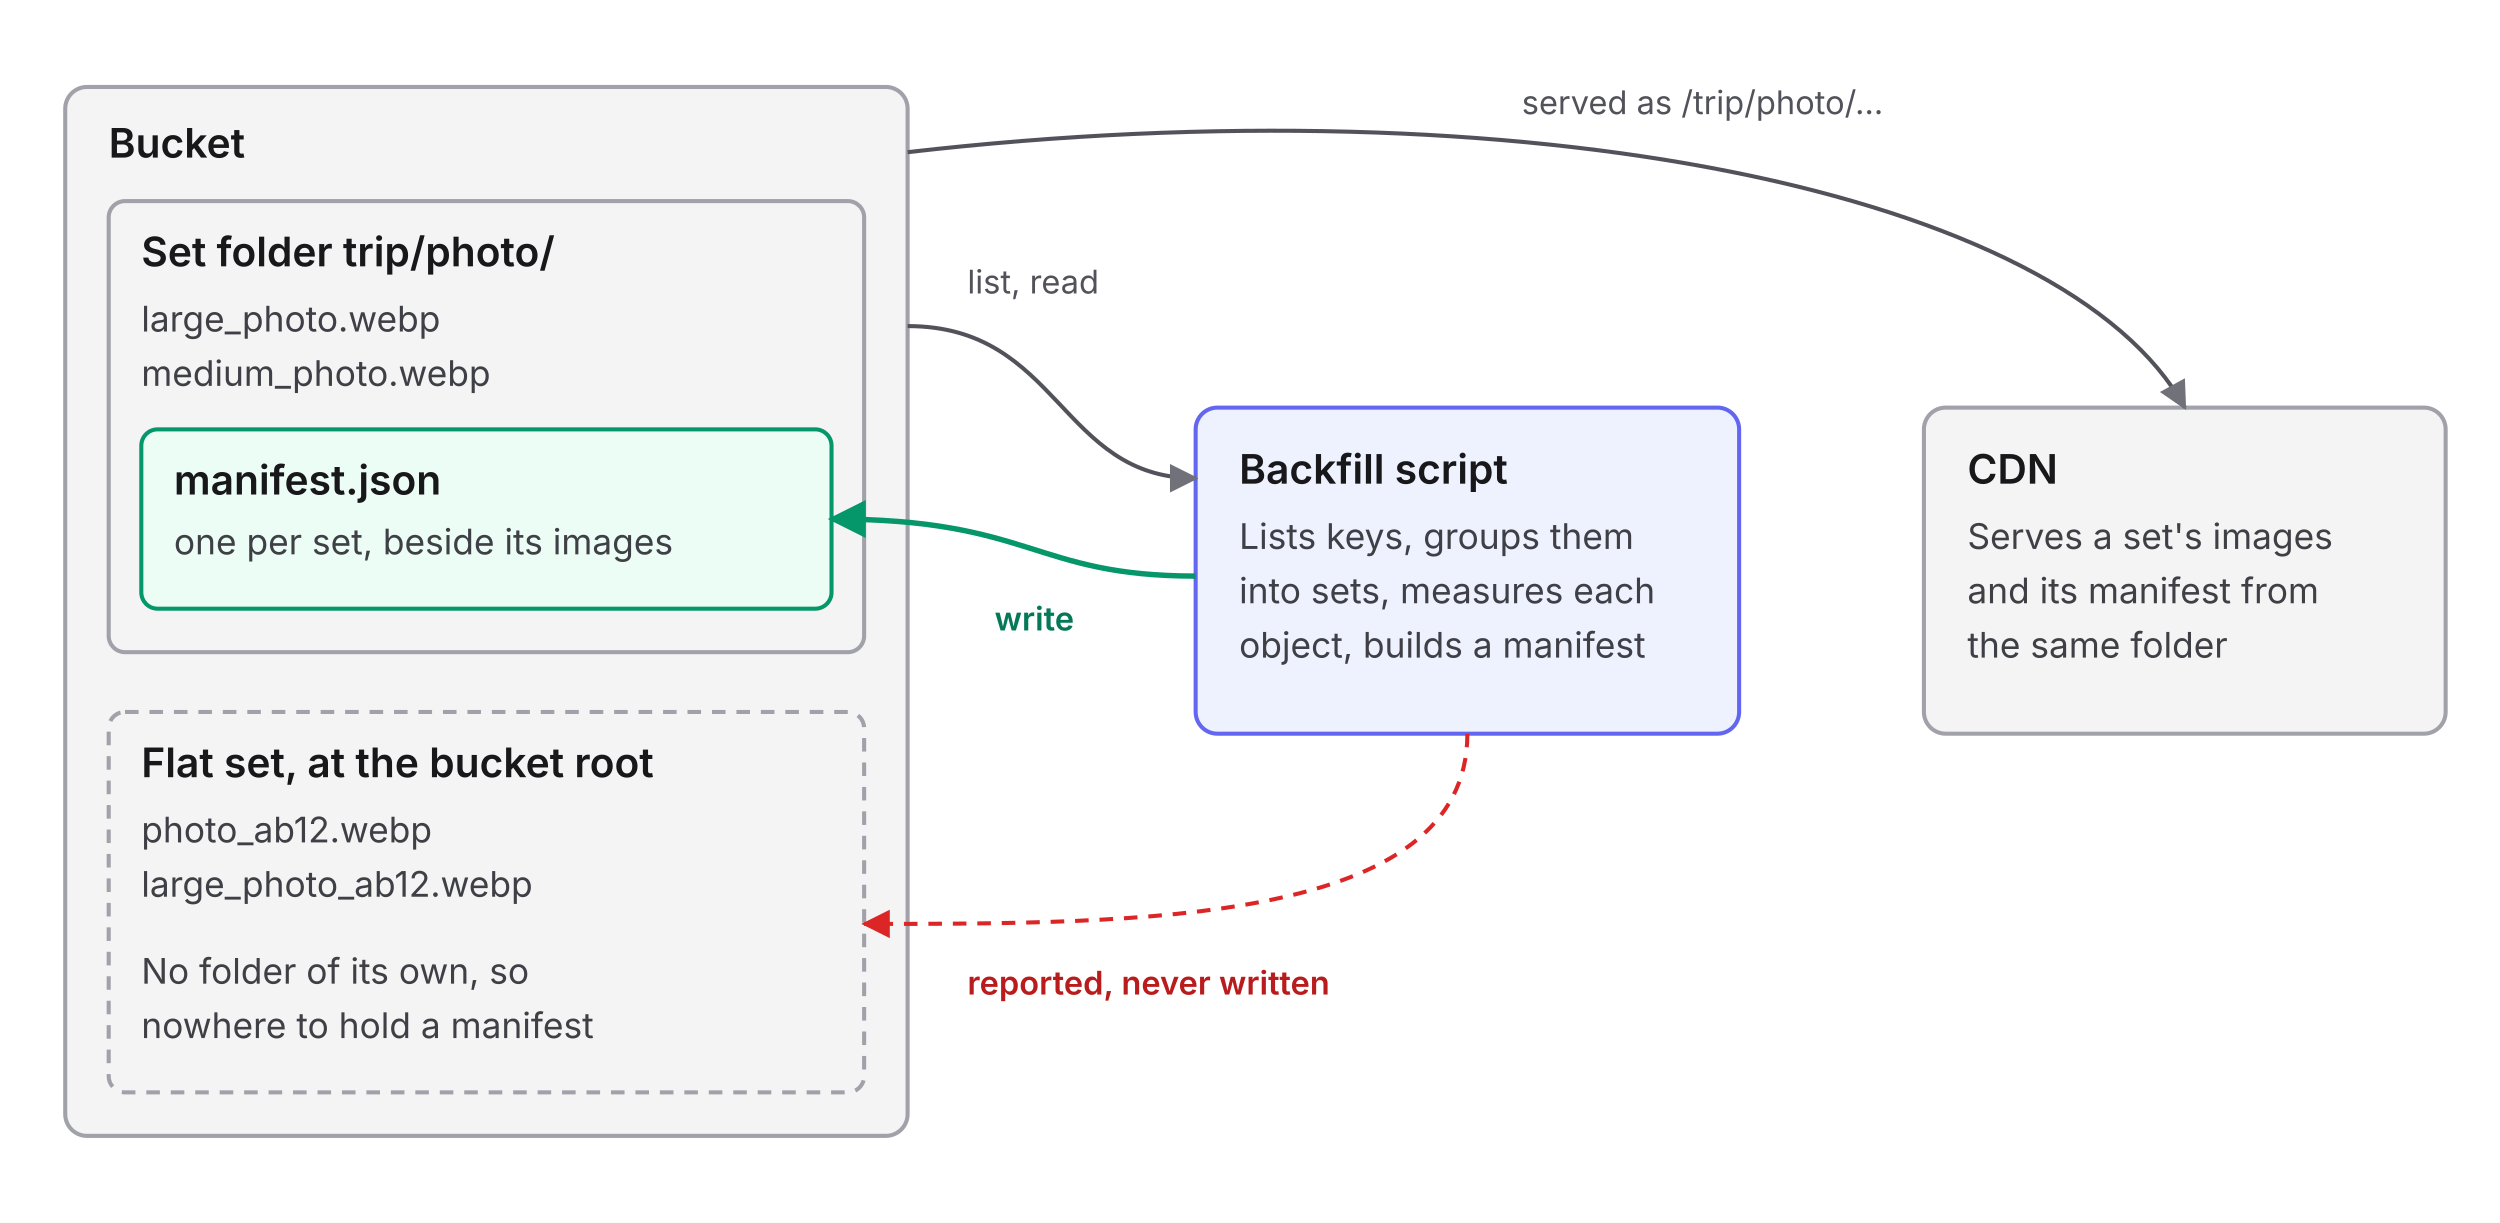
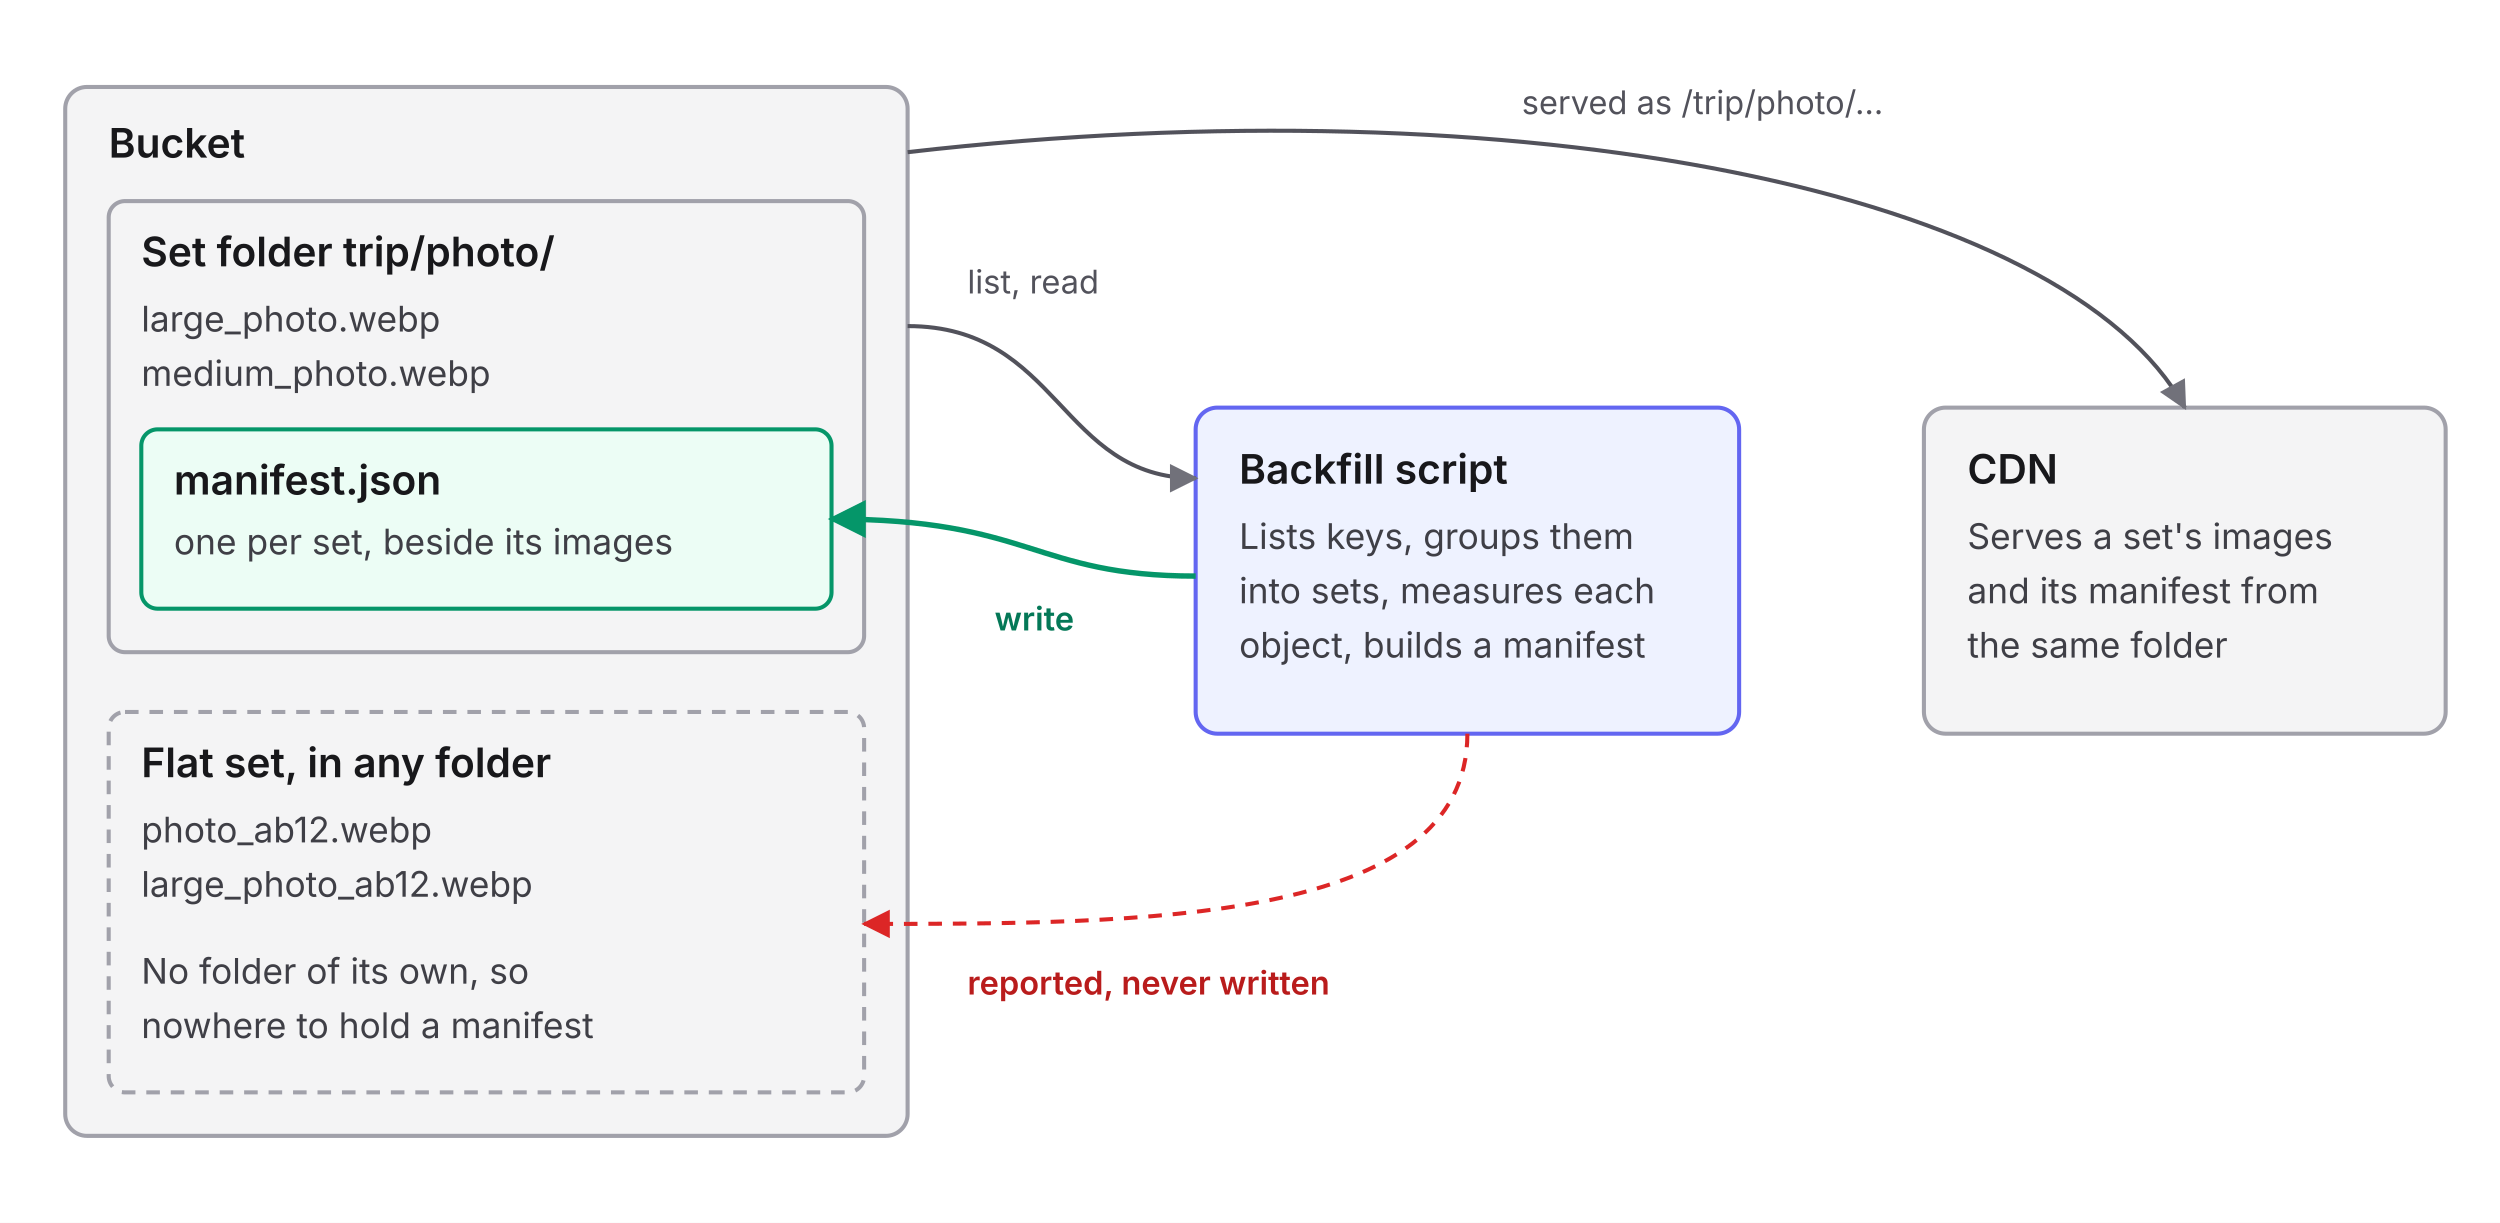
<svg xmlns="http://www.w3.org/2000/svg" viewBox="0 0 920 450" role="img" aria-labelledby="t d" font-family="ui-sans-serif, system-ui, -apple-system, 'Segoe UI', sans-serif">
  <style>
    .bg { fill: #ffffff; }
    .box { fill: #f4f4f5; stroke: #a1a1aa; stroke-width: 1.5; }
    .script { fill: #eef2ff; stroke: #6366f1; stroke-width: 1.5; }
    .write { fill: #ecfdf5; stroke: #059669; stroke-width: 1.5; }
    .h { font-size: 15px; font-weight: 600; fill: #18181b; }
    .p { font-size: 13px; fill: #3f3f46; }
    .read { stroke: #52525b; stroke-width: 1.5; fill: none; }
    .wr { stroke: #059669; stroke-width: 2; fill: none; }
    .set { fill: none; stroke: #a1a1aa; stroke-width: 1.5; }
    .flat { fill: none; stroke: #a1a1aa; stroke-width: 1.5; stroke-dasharray: 5 4; }
    .no { stroke: #dc2626; stroke-width: 1.5; fill: none; stroke-dasharray: 5 4; }
    .lr { font-size: 12px; fill: #52525b; }
    .lw { font-size: 12px; fill: #047857; font-weight: 600; }
    .ln { font-size: 12px; fill: #b91c1c; font-weight: 600; }
    @media (prefers-color-scheme: dark) {
      .bg { fill: #18181b; }
      .box { fill: #27272a; stroke: #71717a; }
      .script { fill: #1e1b4b; stroke: #818cf8; }
      .write { fill: #052e2b; stroke: #34d399; }
      .h { fill: #f4f4f5; }
      .p { fill: #d4d4d8; }
      .set, .flat { stroke: #71717a; }
      .read { stroke: #a1a1aa; }
      .wr { stroke: #34d399; }
      .no { stroke: #f87171; }
      .lr { fill: #a1a1aa; }
      .lw { fill: #6ee7b7; }
      .ln { fill: #fca5a5; }
    }
  </style>
  <defs>
    <marker id="a" viewBox="0 0 10 10" refX="9" refY="5" markerWidth="7" markerHeight="7" orient="auto-start-reverse">
      <path d="M0 0 10 5 0 10z" fill="#71717a" />
    </marker>
    <marker id="g" viewBox="0 0 10 10" refX="9" refY="5" markerWidth="7" markerHeight="7" orient="auto-start-reverse">
      <path d="M0 0 10 5 0 10z" fill="#059669" />
    </marker>
    <marker id="r" viewBox="0 0 10 10" refX="9" refY="5" markerWidth="7" markerHeight="7" orient="auto-start-reverse">
      <path d="M0 0 10 5 0 10z" fill="#dc2626" />
    </marker>
  </defs>
  <rect class="bg" width="920" height="450" />
  <rect class="box" x="24" y="32" width="310" height="386" rx="8" />
  <text class="h" x="40" y="58">Bucket</text>
  <rect class="set" x="40" y="74" width="278" height="166" rx="6" />
  <text class="h" x="52" y="98" font-size="13">Set folder  trip/photo/</text>
  <text class="p" x="52" y="122">large_photo.webp</text>
  <text class="p" x="52" y="142">medium_photo.webp</text>
  <rect class="write" x="52" y="158" width="254" height="66" rx="6" />
  <text class="h" x="64" y="182" font-size="13">manifest.json</text>
  <text class="p" x="64" y="204">one per set, beside its images</text>
  <rect class="flat" x="40" y="262" width="278" height="140" rx="6" />
-   <text class="h" x="52" y="286" font-size="13">Flat set, at the bucket root</text>
+   <text class="h" x="52" y="286" font-size="13">Flat set, in any folder</text>
  <text class="p" x="52" y="310">photo_ab12.webp</text>
  <text class="p" x="52" y="330">large_photo_ab12.webp</text>
  <text class="p" x="52" y="362">No folder of its own, so</text>
  <text class="p" x="52" y="382">nowhere to hold a manifest</text>
  <rect class="script" x="440" y="150" width="200" height="120" rx="8" />
  <text class="h" x="456" y="178">Backfill script</text>
  <text class="p" x="456" y="202">Lists keys, groups them</text>
  <text class="p" x="456" y="222">into sets, measures each</text>
  <text class="p" x="456" y="242">object, builds a manifest</text>
  <rect class="box" x="708" y="150" width="192" height="120" rx="8" />
  <text class="h" x="724" y="178">CDN</text>
  <text class="p" x="724" y="202">Serves a set's images</text>
  <text class="p" x="724" y="222">and its manifest from</text>
  <text class="p" x="724" y="242">the same folder</text>
  <path class="read" d="M334 120 C390 120 390 176 440 176" marker-end="url(#a)" />
  <text class="lr" x="356" y="108">list, read</text>
  <path class="wr" d="M440 212 C380 212 380 191 306 191" marker-end="url(#g)" />
  <text class="lw" x="366" y="232">write</text>
  <path class="no" d="M540 270 C540 340 420 340 318 340" marker-end="url(#r)" />
  <text class="ln" x="356" y="366">reported, never written</text>
  <path class="read" d="M334 56 C560 30 760 70 804 150" marker-end="url(#a)" />
  <text class="lr" x="560" y="42">served as /trip/photo/…</text>
</svg>
